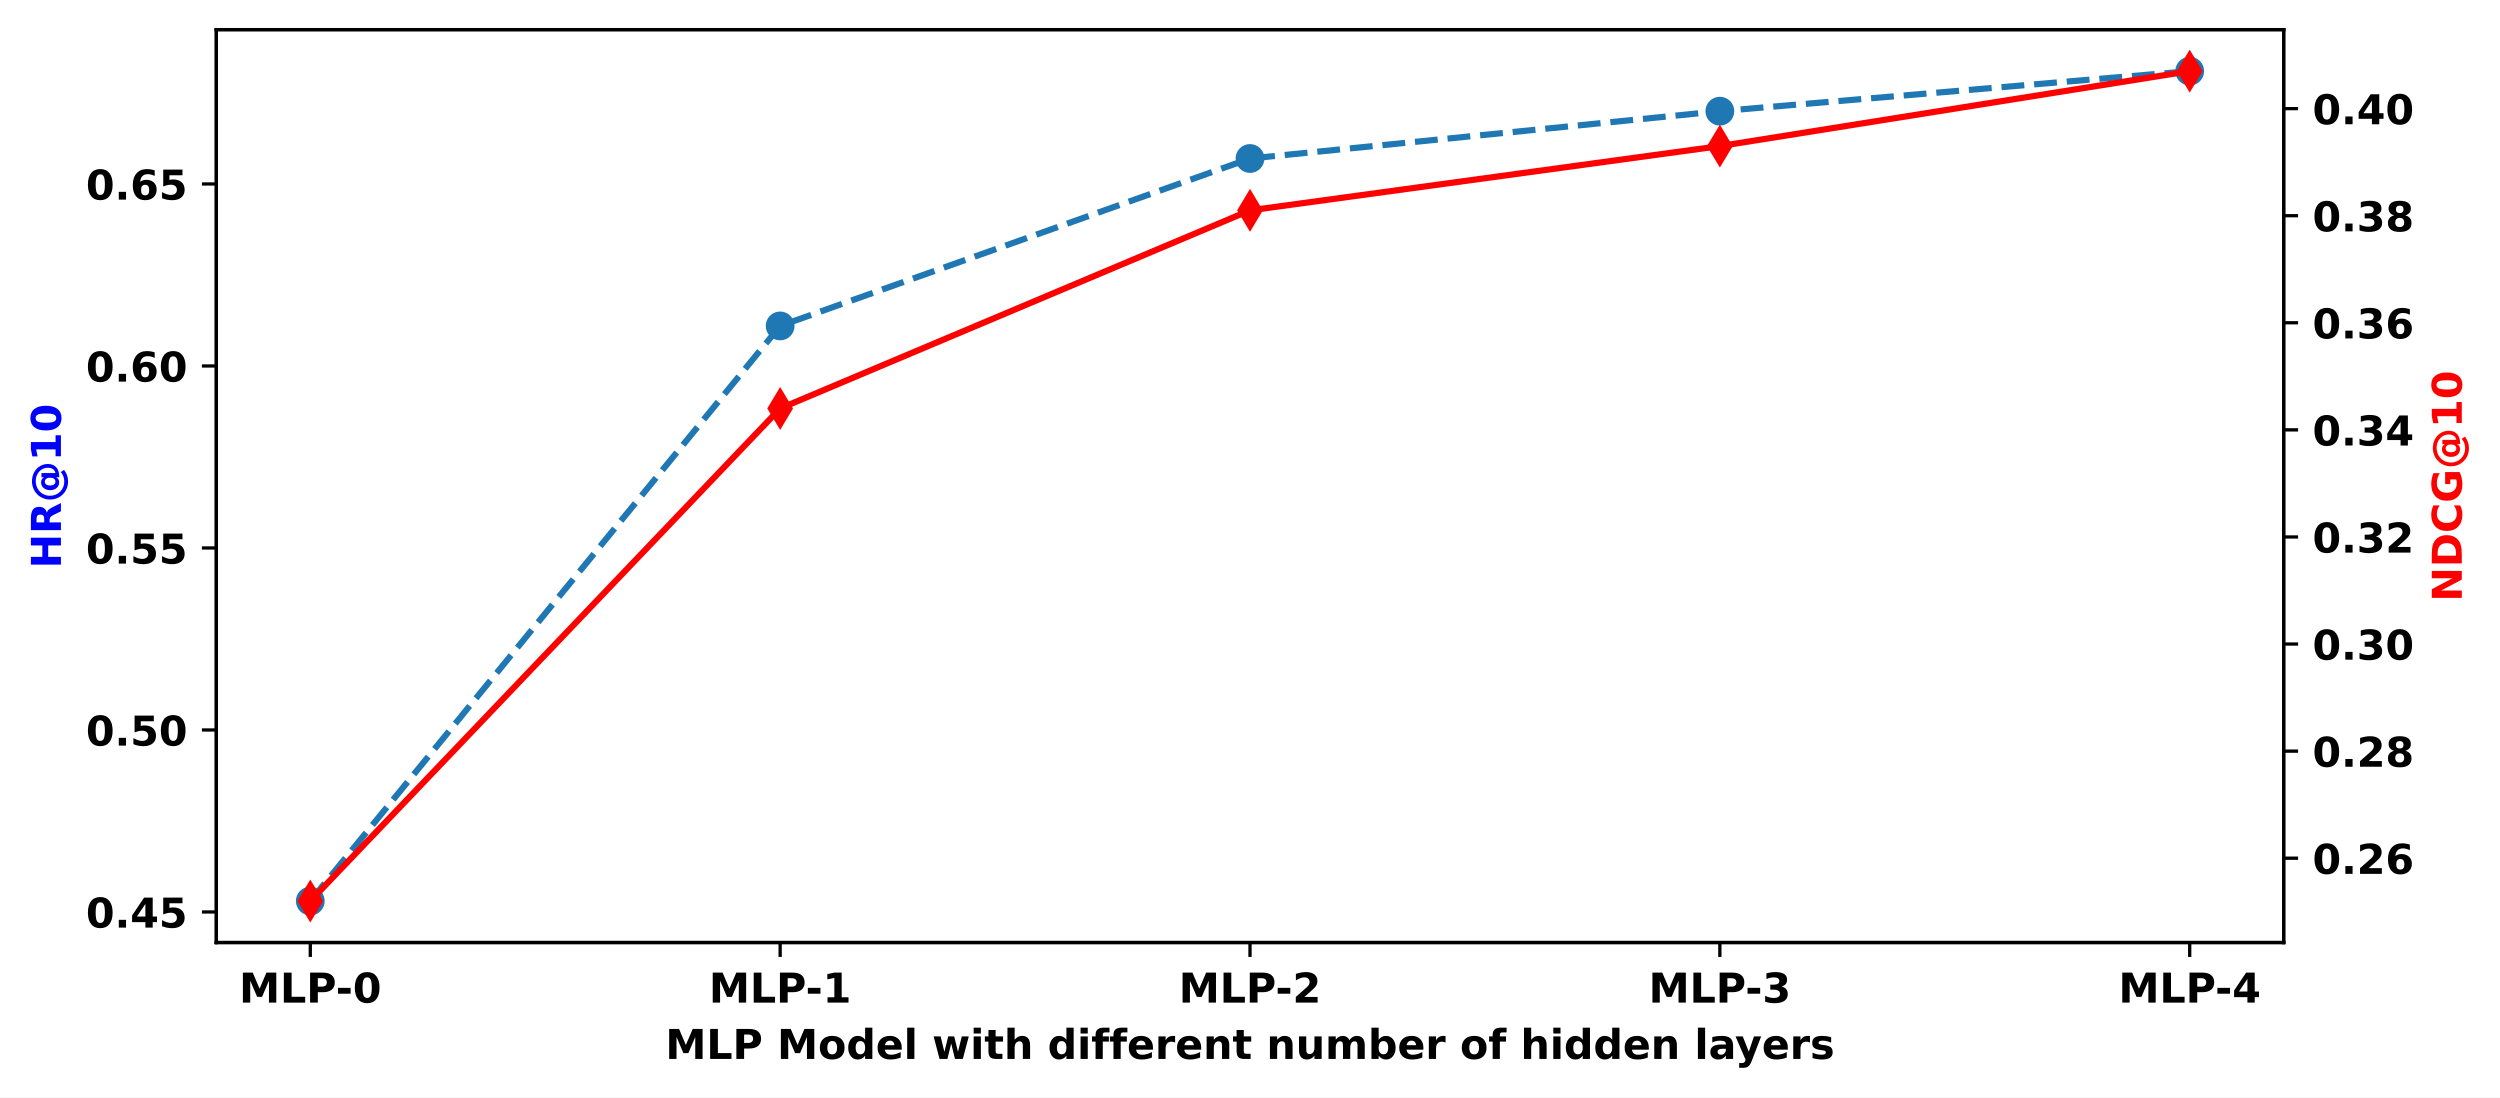
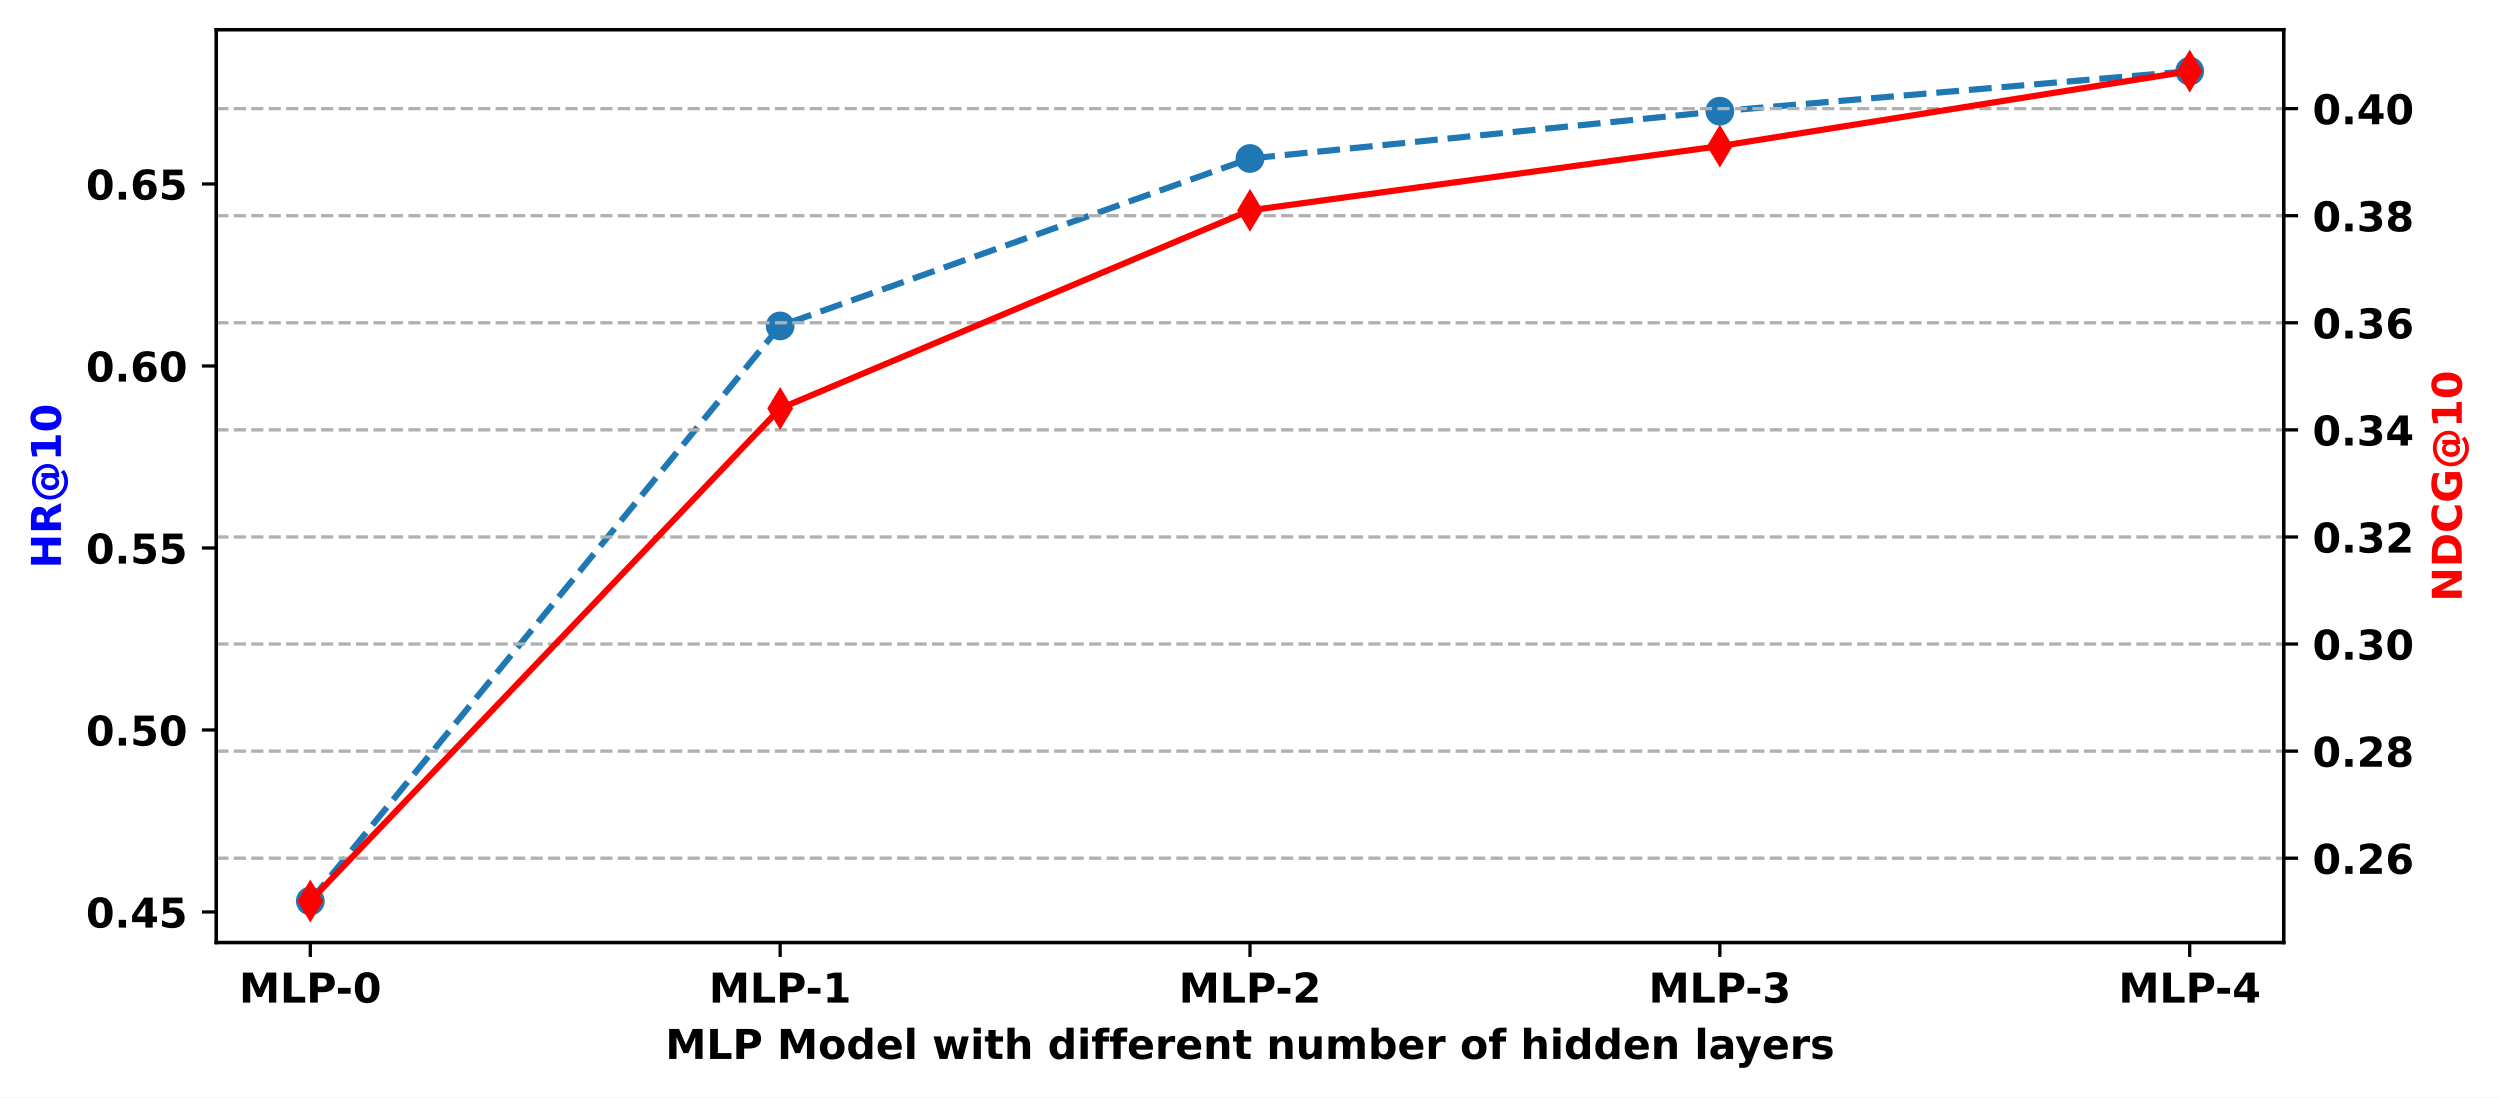
<svg xmlns="http://www.w3.org/2000/svg" xmlns:xlink="http://www.w3.org/1999/xlink" width="607.3pt" height="266.594pt" viewBox="0 0 607.3 266.594" version="1.1">
  <defs>
    <style type="text/css">*{stroke-linejoin: round; stroke-linecap: butt}</style>
  </defs>
  <g id="figure_1">
    <g id="patch_1">
      <path d="M 0 266.594  L 607.3 266.594  L 607.3 0  L 0 0  z " style="fill: #ffffff" />
    </g>
    <g id="axes_1">
      <g id="patch_2">
        <path d="M 52.55 228.96  L 554.75 228.96  L 554.75 7.2  L 52.55 7.2  z " style="fill: #ffffff" />
      </g>
      <g id="matplotlib.axis_1">
        <g id="xtick_1">
          <g id="line2d_1">
            <defs>
-               <path id="mb5f3e024a8" d="M 0 0  L 0 3.5  " style="stroke: #000000; stroke-width: 0.8" />
+               <path id="me04fbe2b12" d="M 0 0  L 0 3.5  " style="stroke: #000000; stroke-width: 0.8" />
            </defs>
            <g>
-               <use xlink:href="#mb5f3e024a8" x="75.377" y="228.96" style="stroke: #000000; stroke-width: 0.8" />
+               <use xlink:href="#me04fbe2b12" x="75.377" y="228.96" style="stroke: #000000; stroke-width: 0.8" />
            </g>
          </g>
          <g id="text_1">
            <g transform="translate(58.0843 243.5584) scale(0.1 -0.1)">
              <defs>
                <path id="DejaVuSans-Bold-4d" d="M 588 4666  L 2119 4666  L 3181 2169  L 4250 4666  L 5778 4666  L 5778 0  L 4641 0  L 4641 3413  L 3566 897  L 2803 897  L 1728 3413  L 1728 0  L 588 0  L 588 4666  z " transform="scale(0.015625)" />
                <path id="DejaVuSans-Bold-4c" d="M 588 4666  L 1791 4666  L 1791 909  L 3903 909  L 3903 0  L 588 0  L 588 4666  z " transform="scale(0.015625)" />
                <path id="DejaVuSans-Bold-50" d="M 588 4666  L 2584 4666  Q 3475 4666 3951 4270  Q 4428 3875 4428 3144  Q 4428 2409 3951 2014  Q 3475 1619 2584 1619  L 1791 1619  L 1791 0  L 588 0  L 588 4666  z M 1791 3794  L 1791 2491  L 2456 2491  Q 2806 2491 2997 2661  Q 3188 2831 3188 3144  Q 3188 3456 2997 3625  Q 2806 3794 2456 3794  L 1791 3794  z " transform="scale(0.015625)" />
                <path id="DejaVuSans-Bold-2d" d="M 347 2297  L 2309 2297  L 2309 1388  L 347 1388  L 347 2297  z " transform="scale(0.015625)" />
                <path id="DejaVuSans-Bold-30" d="M 2944 2338  Q 2944 3213 2780 3570  Q 2616 3928 2228 3928  Q 1841 3928 1675 3570  Q 1509 3213 1509 2338  Q 1509 1453 1675 1090  Q 1841 728 2228 728  Q 2613 728 2778 1090  Q 2944 1453 2944 2338  z M 4147 2328  Q 4147 1169 3647 539  Q 3147 -91 2228 -91  Q 1306 -91 806 539  Q 306 1169 306 2328  Q 306 3491 806 4120  Q 1306 4750 2228 4750  Q 3147 4750 3647 4120  Q 4147 3491 4147 2328  z " transform="scale(0.015625)" />
              </defs>
              <use xlink:href="#DejaVuSans-Bold-4d" />
              <use xlink:href="#DejaVuSans-Bold-4c" x="99.512" />
              <use xlink:href="#DejaVuSans-Bold-50" x="163.232" />
              <use xlink:href="#DejaVuSans-Bold-2d" x="234.773" />
              <use xlink:href="#DejaVuSans-Bold-30" x="276.277" />
            </g>
          </g>
        </g>
        <g id="xtick_2">
          <g id="line2d_2">
            <g>
-               <use xlink:href="#mb5f3e024a8" x="189.514" y="228.96" style="stroke: #000000; stroke-width: 0.8" />
+               <use xlink:href="#me04fbe2b12" x="189.514" y="228.96" style="stroke: #000000; stroke-width: 0.8" />
            </g>
          </g>
          <g id="text_2">
            <g transform="translate(172.2207 243.5584) scale(0.1 -0.1)">
              <defs>
                <path id="DejaVuSans-Bold-31" d="M 750 831  L 1813 831  L 1813 3847  L 722 3622  L 722 4441  L 1806 4666  L 2950 4666  L 2950 831  L 4013 831  L 4013 0  L 750 0  L 750 831  z " transform="scale(0.015625)" />
              </defs>
              <use xlink:href="#DejaVuSans-Bold-4d" />
              <use xlink:href="#DejaVuSans-Bold-4c" x="99.512" />
              <use xlink:href="#DejaVuSans-Bold-50" x="163.232" />
              <use xlink:href="#DejaVuSans-Bold-2d" x="234.773" />
              <use xlink:href="#DejaVuSans-Bold-31" x="276.277" />
            </g>
          </g>
        </g>
        <g id="xtick_3">
          <g id="line2d_3">
            <g>
-               <use xlink:href="#mb5f3e024a8" x="303.65" y="228.96" style="stroke: #000000; stroke-width: 0.8" />
+               <use xlink:href="#me04fbe2b12" x="303.65" y="228.96" style="stroke: #000000; stroke-width: 0.8" />
            </g>
          </g>
          <g id="text_3">
            <g transform="translate(286.357 243.5584) scale(0.1 -0.1)">
              <defs>
                <path id="DejaVuSans-Bold-32" d="M 1844 884  L 3897 884  L 3897 0  L 506 0  L 506 884  L 2209 2388  Q 2438 2594 2547 2791  Q 2656 2988 2656 3200  Q 2656 3528 2436 3728  Q 2216 3928 1850 3928  Q 1569 3928 1234 3808  Q 900 3688 519 3450  L 519 4475  Q 925 4609 1322 4679  Q 1719 4750 2100 4750  Q 2938 4750 3402 4381  Q 3866 4013 3866 3353  Q 3866 2972 3669 2642  Q 3472 2313 2841 1759  L 1844 884  z " transform="scale(0.015625)" />
              </defs>
              <use xlink:href="#DejaVuSans-Bold-4d" />
              <use xlink:href="#DejaVuSans-Bold-4c" x="99.512" />
              <use xlink:href="#DejaVuSans-Bold-50" x="163.232" />
              <use xlink:href="#DejaVuSans-Bold-2d" x="234.773" />
              <use xlink:href="#DejaVuSans-Bold-32" x="276.277" />
            </g>
          </g>
        </g>
        <g id="xtick_4">
          <g id="line2d_4">
            <g>
-               <use xlink:href="#mb5f3e024a8" x="417.786" y="228.96" style="stroke: #000000; stroke-width: 0.8" />
+               <use xlink:href="#me04fbe2b12" x="417.786" y="228.96" style="stroke: #000000; stroke-width: 0.8" />
            </g>
          </g>
          <g id="text_4">
            <g transform="translate(400.4934 243.5584) scale(0.1 -0.1)">
              <defs>
                <path id="DejaVuSans-Bold-33" d="M 2981 2516  Q 3453 2394 3698 2092  Q 3944 1791 3944 1325  Q 3944 631 3412 270  Q 2881 -91 1863 -91  Q 1503 -91 1142 -33  Q 781 25 428 141  L 428 1069  Q 766 900 1098 814  Q 1431 728 1753 728  Q 2231 728 2486 893  Q 2741 1059 2741 1369  Q 2741 1688 2480 1852  Q 2219 2016 1709 2016  L 1228 2016  L 1228 2791  L 1734 2791  Q 2188 2791 2409 2933  Q 2631 3075 2631 3366  Q 2631 3634 2415 3781  Q 2200 3928 1806 3928  Q 1516 3928 1219 3862  Q 922 3797 628 3669  L 628 4550  Q 984 4650 1334 4700  Q 1684 4750 2022 4750  Q 2931 4750 3382 4451  Q 3834 4153 3834 3553  Q 3834 3144 3618 2883  Q 3403 2622 2981 2516  z " transform="scale(0.015625)" />
              </defs>
              <use xlink:href="#DejaVuSans-Bold-4d" />
              <use xlink:href="#DejaVuSans-Bold-4c" x="99.512" />
              <use xlink:href="#DejaVuSans-Bold-50" x="163.232" />
              <use xlink:href="#DejaVuSans-Bold-2d" x="234.773" />
              <use xlink:href="#DejaVuSans-Bold-33" x="276.277" />
            </g>
          </g>
        </g>
        <g id="xtick_5">
          <g id="line2d_5">
            <g>
-               <use xlink:href="#mb5f3e024a8" x="531.923" y="228.96" style="stroke: #000000; stroke-width: 0.8" />
+               <use xlink:href="#me04fbe2b12" x="531.923" y="228.96" style="stroke: #000000; stroke-width: 0.8" />
            </g>
          </g>
          <g id="text_5">
            <g transform="translate(514.6298 243.5584) scale(0.1 -0.1)">
              <defs>
                <path id="DejaVuSans-Bold-34" d="M 2356 3675  L 1038 1722  L 2356 1722  L 2356 3675  z M 2156 4666  L 3494 4666  L 3494 1722  L 4159 1722  L 4159 850  L 3494 850  L 3494 0  L 2356 0  L 2356 850  L 288 850  L 288 1881  L 2156 4666  z " transform="scale(0.015625)" />
              </defs>
              <use xlink:href="#DejaVuSans-Bold-4d" />
              <use xlink:href="#DejaVuSans-Bold-4c" x="99.512" />
              <use xlink:href="#DejaVuSans-Bold-50" x="163.232" />
              <use xlink:href="#DejaVuSans-Bold-2d" x="234.773" />
              <use xlink:href="#DejaVuSans-Bold-34" x="276.277" />
            </g>
          </g>
        </g>
        <g id="text_6">
          <g transform="translate(161.6391 257.2366) scale(0.1 -0.1)">
            <defs>
              <path id="DejaVuSans-Bold-20" transform="scale(0.015625)" />
              <path id="DejaVuSans-Bold-6f" d="M 2203 2784  Q 1831 2784 1636 2517  Q 1441 2250 1441 1747  Q 1441 1244 1636 976  Q 1831 709 2203 709  Q 2569 709 2762 976  Q 2956 1244 2956 1747  Q 2956 2250 2762 2517  Q 2569 2784 2203 2784  z M 2203 3584  Q 3106 3584 3614 3096  Q 4122 2609 4122 1747  Q 4122 884 3614 396  Q 3106 -91 2203 -91  Q 1297 -91 786 396  Q 275 884 275 1747  Q 275 2609 786 3096  Q 1297 3584 2203 3584  z " transform="scale(0.015625)" />
              <path id="DejaVuSans-Bold-64" d="M 2919 2988  L 2919 4863  L 4044 4863  L 4044 0  L 2919 0  L 2919 506  Q 2688 197 2409 53  Q 2131 -91 1766 -91  Q 1119 -91 703 423  Q 288 938 288 1747  Q 288 2556 703 3070  Q 1119 3584 1766 3584  Q 2128 3584 2408 3439  Q 2688 3294 2919 2988  z M 2181 722  Q 2541 722 2730 984  Q 2919 1247 2919 1747  Q 2919 2247 2730 2509  Q 2541 2772 2181 2772  Q 1825 2772 1636 2509  Q 1447 2247 1447 1747  Q 1447 1247 1636 984  Q 1825 722 2181 722  z " transform="scale(0.015625)" />
              <path id="DejaVuSans-Bold-65" d="M 4031 1759  L 4031 1441  L 1416 1441  Q 1456 1047 1700 850  Q 1944 653 2381 653  Q 2734 653 3104 758  Q 3475 863 3866 1075  L 3866 213  Q 3469 63 3072 -14  Q 2675 -91 2278 -91  Q 1328 -91 801 392  Q 275 875 275 1747  Q 275 2603 792 3093  Q 1309 3584 2216 3584  Q 3041 3584 3536 3087  Q 4031 2591 4031 1759  z M 2881 2131  Q 2881 2450 2695 2645  Q 2509 2841 2209 2841  Q 1884 2841 1681 2658  Q 1478 2475 1428 2131  L 2881 2131  z " transform="scale(0.015625)" />
              <path id="DejaVuSans-Bold-6c" d="M 538 4863  L 1656 4863  L 1656 0  L 538 0  L 538 4863  z " transform="scale(0.015625)" />
              <path id="DejaVuSans-Bold-77" d="M 225 3500  L 1313 3500  L 1900 1088  L 2491 3500  L 3425 3500  L 4013 1113  L 4603 3500  L 5691 3500  L 4769 0  L 3547 0  L 2956 2406  L 2369 0  L 1147 0  L 225 3500  z " transform="scale(0.015625)" />
              <path id="DejaVuSans-Bold-69" d="M 538 3500  L 1656 3500  L 1656 0  L 538 0  L 538 3500  z M 538 4863  L 1656 4863  L 1656 3950  L 538 3950  L 538 4863  z " transform="scale(0.015625)" />
              <path id="DejaVuSans-Bold-74" d="M 1759 4494  L 1759 3500  L 2913 3500  L 2913 2700  L 1759 2700  L 1759 1216  Q 1759 972 1856 886  Q 1953 800 2241 800  L 2816 800  L 2816 0  L 1856 0  Q 1194 0 917 276  Q 641 553 641 1216  L 641 2700  L 84 2700  L 84 3500  L 641 3500  L 641 4494  L 1759 4494  z " transform="scale(0.015625)" />
              <path id="DejaVuSans-Bold-68" d="M 4056 2131  L 4056 0  L 2931 0  L 2931 347  L 2931 1625  Q 2931 2084 2911 2256  Q 2891 2428 2841 2509  Q 2775 2619 2662 2680  Q 2550 2741 2406 2741  Q 2056 2741 1856 2470  Q 1656 2200 1656 1722  L 1656 0  L 538 0  L 538 4863  L 1656 4863  L 1656 2988  Q 1909 3294 2193 3439  Q 2478 3584 2822 3584  Q 3428 3584 3742 3212  Q 4056 2841 4056 2131  z " transform="scale(0.015625)" />
              <path id="DejaVuSans-Bold-66" d="M 2841 4863  L 2841 4128  L 2222 4128  Q 1984 4128 1890 4042  Q 1797 3956 1797 3744  L 1797 3500  L 2753 3500  L 2753 2700  L 1797 2700  L 1797 0  L 678 0  L 678 2700  L 122 2700  L 122 3500  L 678 3500  L 678 3744  Q 678 4316 997 4589  Q 1316 4863 1984 4863  L 2841 4863  z " transform="scale(0.015625)" />
              <path id="DejaVuSans-Bold-72" d="M 3138 2547  Q 2991 2616 2845 2648  Q 2700 2681 2553 2681  Q 2122 2681 1889 2404  Q 1656 2128 1656 1613  L 1656 0  L 538 0  L 538 3500  L 1656 3500  L 1656 2925  Q 1872 3269 2151 3426  Q 2431 3584 2822 3584  Q 2878 3584 2943 3579  Q 3009 3575 3134 3559  L 3138 2547  z " transform="scale(0.015625)" />
              <path id="DejaVuSans-Bold-6e" d="M 4056 2131  L 4056 0  L 2931 0  L 2931 347  L 2931 1631  Q 2931 2084 2911 2256  Q 2891 2428 2841 2509  Q 2775 2619 2662 2680  Q 2550 2741 2406 2741  Q 2056 2741 1856 2470  Q 1656 2200 1656 1722  L 1656 0  L 538 0  L 538 3500  L 1656 3500  L 1656 2988  Q 1909 3294 2193 3439  Q 2478 3584 2822 3584  Q 3428 3584 3742 3212  Q 4056 2841 4056 2131  z " transform="scale(0.015625)" />
              <path id="DejaVuSans-Bold-75" d="M 500 1363  L 500 3500  L 1625 3500  L 1625 3150  Q 1625 2866 1622 2436  Q 1619 2006 1619 1863  Q 1619 1441 1641 1255  Q 1663 1069 1716 984  Q 1784 875 1895 815  Q 2006 756 2150 756  Q 2500 756 2700 1025  Q 2900 1294 2900 1772  L 2900 3500  L 4019 3500  L 4019 0  L 2900 0  L 2900 506  Q 2647 200 2364 54  Q 2081 -91 1741 -91  Q 1134 -91 817 281  Q 500 653 500 1363  z " transform="scale(0.015625)" />
              <path id="DejaVuSans-Bold-6d" d="M 3781 2919  Q 3994 3244 4286 3414  Q 4578 3584 4928 3584  Q 5531 3584 5847 3212  Q 6163 2841 6163 2131  L 6163 0  L 5038 0  L 5038 1825  Q 5041 1866 5042 1909  Q 5044 1953 5044 2034  Q 5044 2406 4934 2573  Q 4825 2741 4581 2741  Q 4263 2741 4089 2478  Q 3916 2216 3909 1719  L 3909 0  L 2784 0  L 2784 1825  Q 2784 2406 2684 2573  Q 2584 2741 2328 2741  Q 2006 2741 1831 2477  Q 1656 2213 1656 1722  L 1656 0  L 531 0  L 531 3500  L 1656 3500  L 1656 2988  Q 1863 3284 2130 3434  Q 2397 3584 2719 3584  Q 3081 3584 3359 3409  Q 3638 3234 3781 2919  z " transform="scale(0.015625)" />
              <path id="DejaVuSans-Bold-62" d="M 2400 722  Q 2759 722 2948 984  Q 3138 1247 3138 1747  Q 3138 2247 2948 2509  Q 2759 2772 2400 2772  Q 2041 2772 1848 2508  Q 1656 2244 1656 1747  Q 1656 1250 1848 986  Q 2041 722 2400 722  z M 1656 2988  Q 1888 3294 2169 3439  Q 2450 3584 2816 3584  Q 3463 3584 3878 3070  Q 4294 2556 4294 1747  Q 4294 938 3878 423  Q 3463 -91 2816 -91  Q 2450 -91 2169 54  Q 1888 200 1656 506  L 1656 0  L 538 0  L 538 4863  L 1656 4863  L 1656 2988  z " transform="scale(0.015625)" />
              <path id="DejaVuSans-Bold-61" d="M 2106 1575  Q 1756 1575 1579 1456  Q 1403 1338 1403 1106  Q 1403 894 1545 773  Q 1688 653 1941 653  Q 2256 653 2472 879  Q 2688 1106 2688 1447  L 2688 1575  L 2106 1575  z M 3816 1997  L 3816 0  L 2688 0  L 2688 519  Q 2463 200 2181 54  Q 1900 -91 1497 -91  Q 953 -91 614 226  Q 275 544 275 1050  Q 275 1666 698 1953  Q 1122 2241 2028 2241  L 2688 2241  L 2688 2328  Q 2688 2594 2478 2717  Q 2269 2841 1825 2841  Q 1466 2841 1156 2769  Q 847 2697 581 2553  L 581 3406  Q 941 3494 1303 3539  Q 1666 3584 2028 3584  Q 2975 3584 3395 3211  Q 3816 2838 3816 1997  z " transform="scale(0.015625)" />
              <path id="DejaVuSans-Bold-79" d="M 78 3500  L 1197 3500  L 2138 1125  L 2938 3500  L 4056 3500  L 2584 -331  Q 2363 -916 2067 -1148  Q 1772 -1381 1288 -1381  L 641 -1381  L 641 -647  L 991 -647  Q 1275 -647 1404 -556  Q 1534 -466 1606 -231  L 1638 -134  L 78 3500  z " transform="scale(0.015625)" />
              <path id="DejaVuSans-Bold-73" d="M 3272 3391  L 3272 2541  Q 2913 2691 2578 2766  Q 2244 2841 1947 2841  Q 1628 2841 1473 2761  Q 1319 2681 1319 2516  Q 1319 2381 1436 2309  Q 1553 2238 1856 2203  L 2053 2175  Q 2913 2066 3209 1816  Q 3506 1566 3506 1031  Q 3506 472 3093 190  Q 2681 -91 1863 -91  Q 1516 -91 1145 -36  Q 775 19 384 128  L 384 978  Q 719 816 1070 734  Q 1422 653 1784 653  Q 2113 653 2278 743  Q 2444 834 2444 1013  Q 2444 1163 2330 1236  Q 2216 1309 1875 1350  L 1678 1375  Q 931 1469 631 1722  Q 331 1975 331 2491  Q 331 3047 712 3315  Q 1094 3584 1881 3584  Q 2191 3584 2531 3537  Q 2872 3491 3272 3391  z " transform="scale(0.015625)" />
            </defs>
            <use xlink:href="#DejaVuSans-Bold-4d" />
            <use xlink:href="#DejaVuSans-Bold-4c" x="99.512" />
            <use xlink:href="#DejaVuSans-Bold-50" x="163.232" />
            <use xlink:href="#DejaVuSans-Bold-20" x="236.523" />
            <use xlink:href="#DejaVuSans-Bold-4d" x="271.338" />
            <use xlink:href="#DejaVuSans-Bold-6f" x="370.85" />
            <use xlink:href="#DejaVuSans-Bold-64" x="439.551" />
            <use xlink:href="#DejaVuSans-Bold-65" x="511.133" />
            <use xlink:href="#DejaVuSans-Bold-6c" x="578.955" />
            <use xlink:href="#DejaVuSans-Bold-20" x="613.232" />
            <use xlink:href="#DejaVuSans-Bold-77" x="648.047" />
            <use xlink:href="#DejaVuSans-Bold-69" x="740.43" />
            <use xlink:href="#DejaVuSans-Bold-74" x="774.707" />
            <use xlink:href="#DejaVuSans-Bold-68" x="822.51" />
            <use xlink:href="#DejaVuSans-Bold-20" x="893.701" />
            <use xlink:href="#DejaVuSans-Bold-64" x="928.516" />
            <use xlink:href="#DejaVuSans-Bold-69" x="1000.098" />
            <use xlink:href="#DejaVuSans-Bold-66" x="1034.375" />
            <use xlink:href="#DejaVuSans-Bold-66" x="1077.881" />
            <use xlink:href="#DejaVuSans-Bold-65" x="1121.387" />
            <use xlink:href="#DejaVuSans-Bold-72" x="1189.209" />
            <use xlink:href="#DejaVuSans-Bold-65" x="1238.525" />
            <use xlink:href="#DejaVuSans-Bold-6e" x="1306.348" />
            <use xlink:href="#DejaVuSans-Bold-74" x="1377.539" />
            <use xlink:href="#DejaVuSans-Bold-20" x="1425.342" />
            <use xlink:href="#DejaVuSans-Bold-6e" x="1460.156" />
            <use xlink:href="#DejaVuSans-Bold-75" x="1531.348" />
            <use xlink:href="#DejaVuSans-Bold-6d" x="1602.539" />
            <use xlink:href="#DejaVuSans-Bold-62" x="1706.738" />
            <use xlink:href="#DejaVuSans-Bold-65" x="1778.32" />
            <use xlink:href="#DejaVuSans-Bold-72" x="1846.143" />
            <use xlink:href="#DejaVuSans-Bold-20" x="1895.459" />
            <use xlink:href="#DejaVuSans-Bold-6f" x="1930.273" />
            <use xlink:href="#DejaVuSans-Bold-66" x="1998.975" />
            <use xlink:href="#DejaVuSans-Bold-20" x="2042.48" />
            <use xlink:href="#DejaVuSans-Bold-68" x="2077.295" />
            <use xlink:href="#DejaVuSans-Bold-69" x="2148.486" />
            <use xlink:href="#DejaVuSans-Bold-64" x="2182.764" />
            <use xlink:href="#DejaVuSans-Bold-64" x="2254.346" />
            <use xlink:href="#DejaVuSans-Bold-65" x="2325.928" />
            <use xlink:href="#DejaVuSans-Bold-6e" x="2393.75" />
            <use xlink:href="#DejaVuSans-Bold-20" x="2464.941" />
            <use xlink:href="#DejaVuSans-Bold-6c" x="2499.756" />
            <use xlink:href="#DejaVuSans-Bold-61" x="2534.033" />
            <use xlink:href="#DejaVuSans-Bold-79" x="2598.389" />
            <use xlink:href="#DejaVuSans-Bold-65" x="2663.574" />
            <use xlink:href="#DejaVuSans-Bold-72" x="2731.396" />
            <use xlink:href="#DejaVuSans-Bold-73" x="2780.713" />
          </g>
        </g>
      </g>
      <g id="matplotlib.axis_2">
        <g id="ytick_1">
          <g id="line2d_6">
            <defs>
-               <path id="md8ed18046f" d="M 0 0  L -3.5 0  " style="stroke: #000000; stroke-width: 0.8" />
+               <path id="m0ae15ec3e7" d="M 0 0  L -3.5 0  " style="stroke: #000000; stroke-width: 0.8" />
            </defs>
            <g>
-               <use xlink:href="#md8ed18046f" x="52.55" y="221.533" style="stroke: #000000; stroke-width: 0.8" />
+               <use xlink:href="#m0ae15ec3e7" x="52.55" y="221.533" style="stroke: #000000; stroke-width: 0.8" />
            </g>
          </g>
          <g id="text_7">
            <g transform="translate(20.87813 225.3319) scale(0.1 -0.1)">
              <defs>
                <path id="DejaVuSans-Bold-2e" d="M 653 1209  L 1778 1209  L 1778 0  L 653 0  L 653 1209  z " transform="scale(0.015625)" />
                <path id="DejaVuSans-Bold-35" d="M 678 4666  L 3669 4666  L 3669 3781  L 1638 3781  L 1638 3059  Q 1775 3097 1914 3117  Q 2053 3138 2203 3138  Q 3056 3138 3531 2711  Q 4006 2284 4006 1522  Q 4006 766 3489 337  Q 2972 -91 2053 -91  Q 1656 -91 1267 -14  Q 878 63 494 219  L 494 1166  Q 875 947 1217 837  Q 1559 728 1863 728  Q 2300 728 2551 942  Q 2803 1156 2803 1522  Q 2803 1891 2551 2103  Q 2300 2316 1863 2316  Q 1603 2316 1309 2248  Q 1016 2181 678 2041  L 678 4666  z " transform="scale(0.015625)" />
              </defs>
              <use xlink:href="#DejaVuSans-Bold-30" />
              <use xlink:href="#DejaVuSans-Bold-2e" x="69.58" />
              <use xlink:href="#DejaVuSans-Bold-34" x="107.568" />
              <use xlink:href="#DejaVuSans-Bold-35" x="177.148" />
            </g>
          </g>
        </g>
        <g id="ytick_2">
          <g id="line2d_7">
            <g>
-               <use xlink:href="#md8ed18046f" x="52.55" y="177.322" style="stroke: #000000; stroke-width: 0.8" />
+               <use xlink:href="#m0ae15ec3e7" x="52.55" y="177.322" style="stroke: #000000; stroke-width: 0.8" />
            </g>
          </g>
          <g id="text_8">
            <g transform="translate(20.87813 181.1213) scale(0.1 -0.1)">
              <use xlink:href="#DejaVuSans-Bold-30" />
              <use xlink:href="#DejaVuSans-Bold-2e" x="69.58" />
              <use xlink:href="#DejaVuSans-Bold-35" x="107.568" />
              <use xlink:href="#DejaVuSans-Bold-30" x="177.148" />
            </g>
          </g>
        </g>
        <g id="ytick_3">
          <g id="line2d_8">
            <g>
-               <use xlink:href="#md8ed18046f" x="52.55" y="133.112" style="stroke: #000000; stroke-width: 0.8" />
+               <use xlink:href="#m0ae15ec3e7" x="52.55" y="133.112" style="stroke: #000000; stroke-width: 0.8" />
            </g>
          </g>
          <g id="text_9">
            <g transform="translate(20.87813 136.9108) scale(0.1 -0.1)">
              <use xlink:href="#DejaVuSans-Bold-30" />
              <use xlink:href="#DejaVuSans-Bold-2e" x="69.58" />
              <use xlink:href="#DejaVuSans-Bold-35" x="107.568" />
              <use xlink:href="#DejaVuSans-Bold-35" x="177.148" />
            </g>
          </g>
        </g>
        <g id="ytick_4">
          <g id="line2d_9">
            <g>
-               <use xlink:href="#md8ed18046f" x="52.55" y="88.901" style="stroke: #000000; stroke-width: 0.8" />
+               <use xlink:href="#m0ae15ec3e7" x="52.55" y="88.901" style="stroke: #000000; stroke-width: 0.8" />
            </g>
          </g>
          <g id="text_10">
            <g transform="translate(20.87813 92.70027) scale(0.1 -0.1)">
              <defs>
                <path id="DejaVuSans-Bold-36" d="M 2316 2303  Q 2000 2303 1842 2098  Q 1684 1894 1684 1484  Q 1684 1075 1842 870  Q 2000 666 2316 666  Q 2634 666 2792 870  Q 2950 1075 2950 1484  Q 2950 1894 2792 2098  Q 2634 2303 2316 2303  z M 3803 4544  L 3803 3681  Q 3506 3822 3243 3889  Q 2981 3956 2731 3956  Q 2194 3956 1894 3657  Q 1594 3359 1544 2772  Q 1750 2925 1990 3001  Q 2231 3078 2516 3078  Q 3231 3078 3670 2659  Q 4109 2241 4109 1563  Q 4109 813 3618 361  Q 3128 -91 2303 -91  Q 1394 -91 895 523  Q 397 1138 397 2266  Q 397 3422 980 4083  Q 1563 4744 2578 4744  Q 2900 4744 3203 4694  Q 3506 4644 3803 4544  z " transform="scale(0.015625)" />
              </defs>
              <use xlink:href="#DejaVuSans-Bold-30" />
              <use xlink:href="#DejaVuSans-Bold-2e" x="69.58" />
              <use xlink:href="#DejaVuSans-Bold-36" x="107.568" />
              <use xlink:href="#DejaVuSans-Bold-30" x="177.148" />
            </g>
          </g>
        </g>
        <g id="ytick_5">
          <g id="line2d_10">
            <g>
-               <use xlink:href="#md8ed18046f" x="52.55" y="44.691" style="stroke: #000000; stroke-width: 0.8" />
+               <use xlink:href="#m0ae15ec3e7" x="52.55" y="44.691" style="stroke: #000000; stroke-width: 0.8" />
            </g>
          </g>
          <g id="text_11">
            <g transform="translate(20.87813 48.48974) scale(0.1 -0.1)">
              <use xlink:href="#DejaVuSans-Bold-30" />
              <use xlink:href="#DejaVuSans-Bold-2e" x="69.58" />
              <use xlink:href="#DejaVuSans-Bold-36" x="107.568" />
              <use xlink:href="#DejaVuSans-Bold-35" x="177.148" />
            </g>
          </g>
        </g>
        <g id="text_12">
          <g style="fill: #0000ff" transform="translate(14.79844 138.0722) rotate(-90) scale(0.1 -0.1)">
            <defs>
              <path id="DejaVuSans-Bold-48" d="M 588 4666  L 1791 4666  L 1791 2888  L 3566 2888  L 3566 4666  L 4769 4666  L 4769 0  L 3566 0  L 3566 1978  L 1791 1978  L 1791 0  L 588 0  L 588 4666  z " transform="scale(0.015625)" />
              <path id="DejaVuSans-Bold-52" d="M 2297 2597  Q 2675 2597 2839 2737  Q 3003 2878 3003 3200  Q 3003 3519 2839 3656  Q 2675 3794 2297 3794  L 1791 3794  L 1791 2597  L 2297 2597  z M 1791 1766  L 1791 0  L 588 0  L 588 4666  L 2425 4666  Q 3347 4666 3776 4356  Q 4206 4047 4206 3378  Q 4206 2916 3982 2619  Q 3759 2322 3309 2181  Q 3556 2125 3751 1926  Q 3947 1728 4147 1325  L 4800 0  L 3519 0  L 2950 1159  Q 2778 1509 2601 1637  Q 2425 1766 2131 1766  L 1791 1766  z " transform="scale(0.015625)" />
              <path id="DejaVuSans-Bold-40" d="M 2597 1684  Q 2597 1300 2761 1078  Q 2925 856 3206 856  Q 3484 856 3650 1079  Q 3816 1303 3816 1684  Q 3816 2063 3648 2283  Q 3481 2503 3200 2503  Q 2925 2503 2761 2283  Q 2597 2063 2597 1684  z M 3878 744  Q 3784 522 3576 398  Q 3369 275 3091 275  Q 2553 275 2217 664  Q 1881 1053 1881 1678  Q 1881 2303 2218 2693  Q 2556 3084 3091 3084  Q 3369 3084 3576 2959  Q 3784 2834 3878 2613  L 3878 3022  L 4531 3022  L 4531 856  Q 4919 916 5141 1230  Q 5363 1544 5363 2034  Q 5363 2347 5272 2620  Q 5181 2894 4997 3122  Q 4700 3503 4254 3709  Q 3809 3916 3291 3916  Q 2928 3916 2597 3820  Q 2266 3725 1984 3541  Q 1522 3234 1264 2748  Q 1006 2263 1006 1697  Q 1006 1231 1173 823  Q 1341 416 1656 103  Q 1969 -203 2373 -364  Q 2778 -525 3238 -525  Q 3631 -525 4025 -378  Q 4419 -231 4697 19  L 5031 -488  Q 4641 -791 4180 -952  Q 3719 -1113 3244 -1113  Q 2666 -1113 2153 -908  Q 1641 -703 1241 -313  Q 841 78 631 592  Q 422 1106 422 1697  Q 422 2266 634 2781  Q 847 3297 1241 3688  Q 1634 4075 2157 4287  Q 2681 4500 3244 4500  Q 3944 4500 4516 4233  Q 5088 3966 5472 3463  Q 5706 3156 5826 2798  Q 5947 2441 5947 2047  Q 5947 1200 5437 731  Q 4928 263 4000 263  L 3878 263  L 3878 744  z " transform="scale(0.015625)" />
            </defs>
            <use xlink:href="#DejaVuSans-Bold-48" />
            <use xlink:href="#DejaVuSans-Bold-52" x="83.691" />
            <use xlink:href="#DejaVuSans-Bold-40" x="160.693" />
            <use xlink:href="#DejaVuSans-Bold-31" x="260.693" />
            <use xlink:href="#DejaVuSans-Bold-30" x="330.273" />
          </g>
        </g>
      </g>
      <g id="line2d_11">
-         <path d="M 75.377 218.88  L 189.514 79.175  L 303.65 38.501  L 417.786 27.006  L 531.923 17.28  " clip-path="url(#p6b50c9466c)" style="fill: none; stroke-dasharray: 5.55,2.4; stroke-dashoffset: 0; stroke: #1f77b4; stroke-width: 1.5" />
+         <path d="M 75.377 218.88  L 189.514 79.175  L 303.65 38.501  L 417.786 27.006  L 531.923 17.28  " clip-path="url(#pcc9f94da4f)" style="fill: none; stroke-dasharray: 5.55,2.4; stroke-dashoffset: 0; stroke: #1f77b4; stroke-width: 1.5" />
        <defs>
-           <path id="m4cf3cc2928" d="M 0 3  C 0.796 3 1.559 2.684 2.121 2.121  C 2.684 1.559 3 0.796 3 0  C 3 -0.796 2.684 -1.559 2.121 -2.121  C 1.559 -2.684 0.796 -3 0 -3  C -0.796 -3 -1.559 -2.684 -2.121 -2.121  C -2.684 -1.559 -3 -0.796 -3 0  C -3 0.796 -2.684 1.559 -2.121 2.121  C -1.559 2.684 -0.796 3 0 3  z " style="stroke: #1f77b4" />
+           <path id="m7f4692aa12" d="M 0 3  C 0.796 3 1.559 2.684 2.121 2.121  C 2.684 1.559 3 0.796 3 0  C 3 -0.796 2.684 -1.559 2.121 -2.121  C 1.559 -2.684 0.796 -3 0 -3  C -0.796 -3 -1.559 -2.684 -2.121 -2.121  C -2.684 -1.559 -3 -0.796 -3 0  C -3 0.796 -2.684 1.559 -2.121 2.121  C -1.559 2.684 -0.796 3 0 3  z " style="stroke: #1f77b4" />
        </defs>
-         <g clip-path="url(#p6b50c9466c)">
-           <use xlink:href="#m4cf3cc2928" x="75.377" y="218.88" style="fill: #1f77b4; stroke: #1f77b4" />
-           <use xlink:href="#m4cf3cc2928" x="189.514" y="79.175" style="fill: #1f77b4; stroke: #1f77b4" />
-           <use xlink:href="#m4cf3cc2928" x="303.65" y="38.501" style="fill: #1f77b4; stroke: #1f77b4" />
-           <use xlink:href="#m4cf3cc2928" x="417.786" y="27.006" style="fill: #1f77b4; stroke: #1f77b4" />
-           <use xlink:href="#m4cf3cc2928" x="531.923" y="17.28" style="fill: #1f77b4; stroke: #1f77b4" />
+         <g clip-path="url(#pcc9f94da4f)">
+           <use xlink:href="#m7f4692aa12" x="75.377" y="218.88" style="fill: #1f77b4; stroke: #1f77b4" />
+           <use xlink:href="#m7f4692aa12" x="189.514" y="79.175" style="fill: #1f77b4; stroke: #1f77b4" />
+           <use xlink:href="#m7f4692aa12" x="303.65" y="38.501" style="fill: #1f77b4; stroke: #1f77b4" />
+           <use xlink:href="#m7f4692aa12" x="417.786" y="27.006" style="fill: #1f77b4; stroke: #1f77b4" />
+           <use xlink:href="#m7f4692aa12" x="531.923" y="17.28" style="fill: #1f77b4; stroke: #1f77b4" />
        </g>
      </g>
      <g id="patch_3">
        <path d="M 52.55 228.96  L 52.55 7.2  " style="fill: none; stroke: #000000; stroke-width: 0.8; stroke-linejoin: miter; stroke-linecap: square" />
      </g>
      <g id="patch_4">
        <path d="M 554.75 228.96  L 554.75 7.2  " style="fill: none; stroke: #000000; stroke-width: 0.8; stroke-linejoin: miter; stroke-linecap: square" />
      </g>
      <g id="patch_5">
        <path d="M 52.55 228.96  L 554.75 228.96  " style="fill: none; stroke: #000000; stroke-width: 0.8; stroke-linejoin: miter; stroke-linecap: square" />
      </g>
      <g id="patch_6">
        <path d="M 52.55 7.2  L 554.75 7.2  " style="fill: none; stroke: #000000; stroke-width: 0.8; stroke-linejoin: miter; stroke-linecap: square" />
      </g>
    </g>
    <g id="axes_2">
      <g id="matplotlib.axis_3">
        <g id="ytick_6">
          <g id="line2d_12">
+             <path d="M 52.55 208.475  L 554.75 208.475  " clip-path="url(#pcc9f94da4f)" style="fill: none; stroke-dasharray: 2.96,1.28; stroke-dashoffset: 0; stroke: #b0b0b0; stroke-width: 0.8" />
+           </g>
+           <g id="line2d_13">
            <defs>
-               <path id="m4986f2a3d0" d="M 0 0  L 3.5 0  " style="stroke: #000000; stroke-width: 0.8" />
+               <path id="mb2cdc7ff1d" d="M 0 0  L 3.5 0  " style="stroke: #000000; stroke-width: 0.8" />
            </defs>
            <g>
-               <use xlink:href="#m4986f2a3d0" x="554.75" y="208.475" style="stroke: #000000; stroke-width: 0.8" />
+               <use xlink:href="#mb2cdc7ff1d" x="554.75" y="208.475" style="stroke: #000000; stroke-width: 0.8" />
            </g>
          </g>
          <g id="text_13">
            <g transform="translate(561.75 212.2741) scale(0.1 -0.1)">
              <use xlink:href="#DejaVuSans-Bold-30" />
              <use xlink:href="#DejaVuSans-Bold-2e" x="69.58" />
              <use xlink:href="#DejaVuSans-Bold-32" x="107.568" />
              <use xlink:href="#DejaVuSans-Bold-36" x="177.148" />
            </g>
          </g>
        </g>
        <g id="ytick_7">
-           <g id="line2d_13">
-             <g>
-               <use xlink:href="#m4986f2a3d0" x="554.75" y="182.462" style="stroke: #000000; stroke-width: 0.8" />
+           <g id="line2d_14">
+             <path d="M 52.55 182.462  L 554.75 182.462  " clip-path="url(#pcc9f94da4f)" style="fill: none; stroke-dasharray: 2.96,1.28; stroke-dashoffset: 0; stroke: #b0b0b0; stroke-width: 0.8" />
+           </g>
+           <g id="line2d_15">
+             <g>
+               <use xlink:href="#mb2cdc7ff1d" x="554.75" y="182.462" style="stroke: #000000; stroke-width: 0.8" />
            </g>
          </g>
          <g id="text_14">
            <g transform="translate(561.75 186.2612) scale(0.1 -0.1)">
              <defs>
                <path id="DejaVuSans-Bold-38" d="M 2228 2088  Q 1891 2088 1709 1903  Q 1528 1719 1528 1375  Q 1528 1031 1709 848  Q 1891 666 2228 666  Q 2563 666 2741 848  Q 2919 1031 2919 1375  Q 2919 1722 2741 1905  Q 2563 2088 2228 2088  z M 1350 2484  Q 925 2613 709 2878  Q 494 3144 494 3541  Q 494 4131 934 4440  Q 1375 4750 2228 4750  Q 3075 4750 3515 4442  Q 3956 4134 3956 3541  Q 3956 3144 3739 2878  Q 3522 2613 3097 2484  Q 3572 2353 3814 2058  Q 4056 1763 4056 1313  Q 4056 619 3595 264  Q 3134 -91 2228 -91  Q 1319 -91 855 264  Q 391 619 391 1313  Q 391 1763 633 2058  Q 875 2353 1350 2484  z M 1631 3419  Q 1631 3141 1786 2991  Q 1941 2841 2228 2841  Q 2509 2841 2662 2991  Q 2816 3141 2816 3419  Q 2816 3697 2662 3845  Q 2509 3994 2228 3994  Q 1941 3994 1786 3844  Q 1631 3694 1631 3419  z " transform="scale(0.015625)" />
              </defs>
              <use xlink:href="#DejaVuSans-Bold-30" />
              <use xlink:href="#DejaVuSans-Bold-2e" x="69.58" />
              <use xlink:href="#DejaVuSans-Bold-32" x="107.568" />
              <use xlink:href="#DejaVuSans-Bold-38" x="177.148" />
            </g>
          </g>
        </g>
        <g id="ytick_8">
-           <g id="line2d_14">
-             <g>
-               <use xlink:href="#m4986f2a3d0" x="554.75" y="156.449" style="stroke: #000000; stroke-width: 0.8" />
+           <g id="line2d_16">
+             <path d="M 52.55 156.449  L 554.75 156.449  " clip-path="url(#pcc9f94da4f)" style="fill: none; stroke-dasharray: 2.96,1.28; stroke-dashoffset: 0; stroke: #b0b0b0; stroke-width: 0.8" />
+           </g>
+           <g id="line2d_17">
+             <g>
+               <use xlink:href="#mb2cdc7ff1d" x="554.75" y="156.449" style="stroke: #000000; stroke-width: 0.8" />
            </g>
          </g>
          <g id="text_15">
            <g transform="translate(561.75 160.2483) scale(0.1 -0.1)">
              <use xlink:href="#DejaVuSans-Bold-30" />
              <use xlink:href="#DejaVuSans-Bold-2e" x="69.58" />
              <use xlink:href="#DejaVuSans-Bold-33" x="107.568" />
              <use xlink:href="#DejaVuSans-Bold-30" x="177.148" />
            </g>
          </g>
        </g>
        <g id="ytick_9">
-           <g id="line2d_15">
-             <g>
-               <use xlink:href="#m4986f2a3d0" x="554.75" y="130.436" style="stroke: #000000; stroke-width: 0.8" />
+           <g id="line2d_18">
+             <path d="M 52.55 130.436  L 554.75 130.436  " clip-path="url(#pcc9f94da4f)" style="fill: none; stroke-dasharray: 2.96,1.28; stroke-dashoffset: 0; stroke: #b0b0b0; stroke-width: 0.8" />
+           </g>
+           <g id="line2d_19">
+             <g>
+               <use xlink:href="#mb2cdc7ff1d" x="554.75" y="130.436" style="stroke: #000000; stroke-width: 0.8" />
            </g>
          </g>
          <g id="text_16">
            <g transform="translate(561.75 134.2353) scale(0.1 -0.1)">
              <use xlink:href="#DejaVuSans-Bold-30" />
              <use xlink:href="#DejaVuSans-Bold-2e" x="69.58" />
              <use xlink:href="#DejaVuSans-Bold-33" x="107.568" />
              <use xlink:href="#DejaVuSans-Bold-32" x="177.148" />
            </g>
          </g>
        </g>
        <g id="ytick_10">
-           <g id="line2d_16">
-             <g>
-               <use xlink:href="#m4986f2a3d0" x="554.75" y="104.423" style="stroke: #000000; stroke-width: 0.8" />
+           <g id="line2d_20">
+             <path d="M 52.55 104.423  L 554.75 104.423  " clip-path="url(#pcc9f94da4f)" style="fill: none; stroke-dasharray: 2.96,1.28; stroke-dashoffset: 0; stroke: #b0b0b0; stroke-width: 0.8" />
+           </g>
+           <g id="line2d_21">
+             <g>
+               <use xlink:href="#mb2cdc7ff1d" x="554.75" y="104.423" style="stroke: #000000; stroke-width: 0.8" />
            </g>
          </g>
          <g id="text_17">
            <g transform="translate(561.75 108.2224) scale(0.1 -0.1)">
              <use xlink:href="#DejaVuSans-Bold-30" />
              <use xlink:href="#DejaVuSans-Bold-2e" x="69.58" />
              <use xlink:href="#DejaVuSans-Bold-33" x="107.568" />
              <use xlink:href="#DejaVuSans-Bold-34" x="177.148" />
            </g>
          </g>
        </g>
        <g id="ytick_11">
-           <g id="line2d_17">
-             <g>
-               <use xlink:href="#m4986f2a3d0" x="554.75" y="78.41" style="stroke: #000000; stroke-width: 0.8" />
+           <g id="line2d_22">
+             <path d="M 52.55 78.41  L 554.75 78.41  " clip-path="url(#pcc9f94da4f)" style="fill: none; stroke-dasharray: 2.96,1.28; stroke-dashoffset: 0; stroke: #b0b0b0; stroke-width: 0.8" />
+           </g>
+           <g id="line2d_23">
+             <g>
+               <use xlink:href="#mb2cdc7ff1d" x="554.75" y="78.41" style="stroke: #000000; stroke-width: 0.8" />
            </g>
          </g>
          <g id="text_18">
            <g transform="translate(561.75 82.20954) scale(0.1 -0.1)">
              <use xlink:href="#DejaVuSans-Bold-30" />
              <use xlink:href="#DejaVuSans-Bold-2e" x="69.58" />
              <use xlink:href="#DejaVuSans-Bold-33" x="107.568" />
              <use xlink:href="#DejaVuSans-Bold-36" x="177.148" />
            </g>
          </g>
        </g>
        <g id="ytick_12">
-           <g id="line2d_18">
-             <g>
-               <use xlink:href="#m4986f2a3d0" x="554.75" y="52.397" style="stroke: #000000; stroke-width: 0.8" />
+           <g id="line2d_24">
+             <path d="M 52.55 52.397  L 554.75 52.397  " clip-path="url(#pcc9f94da4f)" style="fill: none; stroke-dasharray: 2.96,1.28; stroke-dashoffset: 0; stroke: #b0b0b0; stroke-width: 0.8" />
+           </g>
+           <g id="line2d_25">
+             <g>
+               <use xlink:href="#mb2cdc7ff1d" x="554.75" y="52.397" style="stroke: #000000; stroke-width: 0.8" />
            </g>
          </g>
          <g id="text_19">
            <g transform="translate(561.75 56.19664) scale(0.1 -0.1)">
              <use xlink:href="#DejaVuSans-Bold-30" />
              <use xlink:href="#DejaVuSans-Bold-2e" x="69.58" />
              <use xlink:href="#DejaVuSans-Bold-33" x="107.568" />
              <use xlink:href="#DejaVuSans-Bold-38" x="177.148" />
            </g>
          </g>
        </g>
        <g id="ytick_13">
-           <g id="line2d_19">
-             <g>
-               <use xlink:href="#m4986f2a3d0" x="554.75" y="26.385" style="stroke: #000000; stroke-width: 0.8" />
+           <g id="line2d_26">
+             <path d="M 52.55 26.385  L 554.75 26.385  " clip-path="url(#pcc9f94da4f)" style="fill: none; stroke-dasharray: 2.96,1.28; stroke-dashoffset: 0; stroke: #b0b0b0; stroke-width: 0.8" />
+           </g>
+           <g id="line2d_27">
+             <g>
+               <use xlink:href="#mb2cdc7ff1d" x="554.75" y="26.385" style="stroke: #000000; stroke-width: 0.8" />
            </g>
          </g>
          <g id="text_20">
            <g transform="translate(561.75 30.18373) scale(0.1 -0.1)">
              <use xlink:href="#DejaVuSans-Bold-30" />
              <use xlink:href="#DejaVuSans-Bold-2e" x="69.58" />
              <use xlink:href="#DejaVuSans-Bold-34" x="107.568" />
              <use xlink:href="#DejaVuSans-Bold-30" x="177.148" />
            </g>
          </g>
        </g>
        <g id="text_21">
          <g style="fill: #ff0000" transform="translate(598.0203 146.1464) rotate(-90) scale(0.1 -0.1)">
            <defs>
              <path id="DejaVuSans-Bold-4e" d="M 588 4666  L 1931 4666  L 3628 1466  L 3628 4666  L 4769 4666  L 4769 0  L 3425 0  L 1728 3200  L 1728 0  L 588 0  L 588 4666  z " transform="scale(0.015625)" />
              <path id="DejaVuSans-Bold-44" d="M 1791 3756  L 1791 909  L 2222 909  Q 2959 909 3348 1275  Q 3738 1641 3738 2338  Q 3738 3031 3350 3393  Q 2963 3756 2222 3756  L 1791 3756  z M 588 4666  L 1856 4666  Q 2919 4666 3439 4514  Q 3959 4363 4331 4000  Q 4659 3684 4818 3271  Q 4978 2859 4978 2338  Q 4978 1809 4818 1395  Q 4659 981 4331 666  Q 3956 303 3431 151  Q 2906 0 1856 0  L 588 0  L 588 4666  z " transform="scale(0.015625)" />
              <path id="DejaVuSans-Bold-43" d="M 4288 256  Q 3956 84 3597 -3  Q 3238 -91 2847 -91  Q 1681 -91 1000 561  Q 319 1213 319 2328  Q 319 3447 1000 4098  Q 1681 4750 2847 4750  Q 3238 4750 3597 4662  Q 3956 4575 4288 4403  L 4288 3438  Q 3953 3666 3628 3772  Q 3303 3878 2944 3878  Q 2300 3878 1931 3465  Q 1563 3053 1563 2328  Q 1563 1606 1931 1193  Q 2300 781 2944 781  Q 3303 781 3628 887  Q 3953 994 4288 1222  L 4288 256  z " transform="scale(0.015625)" />
              <path id="DejaVuSans-Bold-47" d="M 4781 347  Q 4331 128 3847 18  Q 3363 -91 2847 -91  Q 1681 -91 1000 561  Q 319 1213 319 2328  Q 319 3456 1012 4103  Q 1706 4750 2913 4750  Q 3378 4750 3804 4662  Q 4231 4575 4609 4403  L 4609 3438  Q 4219 3659 3833 3768  Q 3447 3878 3059 3878  Q 2341 3878 1952 3476  Q 1563 3075 1563 2328  Q 1563 1588 1938 1184  Q 2313 781 3003 781  Q 3191 781 3352 804  Q 3513 828 3641 878  L 3641 1784  L 2906 1784  L 2906 2591  L 4781 2591  L 4781 347  z " transform="scale(0.015625)" />
            </defs>
            <use xlink:href="#DejaVuSans-Bold-4e" />
            <use xlink:href="#DejaVuSans-Bold-44" x="83.691" />
            <use xlink:href="#DejaVuSans-Bold-43" x="166.699" />
            <use xlink:href="#DejaVuSans-Bold-47" x="240.088" />
            <use xlink:href="#DejaVuSans-Bold-40" x="322.168" />
            <use xlink:href="#DejaVuSans-Bold-31" x="422.168" />
            <use xlink:href="#DejaVuSans-Bold-30" x="491.748" />
          </g>
        </g>
      </g>
-       <g id="line2d_20">
-         <path d="M 75.377 218.88  L 189.514 99.221  L 303.65 51.097  L 417.786 35.489  L 531.923 17.28  " clip-path="url(#p6b50c9466c)" style="fill: none; stroke: #ff0000; stroke-width: 1.5; stroke-linecap: square" />
+       <g id="line2d_28">
+         <path d="M 75.377 218.88  L 189.514 99.221  L 303.65 51.097  L 417.786 35.489  L 531.923 17.28  " clip-path="url(#pcc9f94da4f)" style="fill: none; stroke: #ff0000; stroke-width: 1.5; stroke-linecap: square" />
        <defs>
-           <path id="m922f41d6fe" d="M -0 4.243  L 2.546 0  L 0 -4.243  L -2.546 -0  z " style="stroke: #ff0000; stroke-linejoin: miter" />
+           <path id="m2e7e55aaa5" d="M -0 4.243  L 2.546 0  L 0 -4.243  L -2.546 -0  z " style="stroke: #ff0000; stroke-linejoin: miter" />
        </defs>
-         <g clip-path="url(#p6b50c9466c)">
-           <use xlink:href="#m922f41d6fe" x="75.377" y="218.88" style="fill: #ff0000; stroke: #ff0000; stroke-linejoin: miter" />
-           <use xlink:href="#m922f41d6fe" x="189.514" y="99.221" style="fill: #ff0000; stroke: #ff0000; stroke-linejoin: miter" />
-           <use xlink:href="#m922f41d6fe" x="303.65" y="51.097" style="fill: #ff0000; stroke: #ff0000; stroke-linejoin: miter" />
-           <use xlink:href="#m922f41d6fe" x="417.786" y="35.489" style="fill: #ff0000; stroke: #ff0000; stroke-linejoin: miter" />
-           <use xlink:href="#m922f41d6fe" x="531.923" y="17.28" style="fill: #ff0000; stroke: #ff0000; stroke-linejoin: miter" />
+         <g clip-path="url(#pcc9f94da4f)">
+           <use xlink:href="#m2e7e55aaa5" x="75.377" y="218.88" style="fill: #ff0000; stroke: #ff0000; stroke-linejoin: miter" />
+           <use xlink:href="#m2e7e55aaa5" x="189.514" y="99.221" style="fill: #ff0000; stroke: #ff0000; stroke-linejoin: miter" />
+           <use xlink:href="#m2e7e55aaa5" x="303.65" y="51.097" style="fill: #ff0000; stroke: #ff0000; stroke-linejoin: miter" />
+           <use xlink:href="#m2e7e55aaa5" x="417.786" y="35.489" style="fill: #ff0000; stroke: #ff0000; stroke-linejoin: miter" />
+           <use xlink:href="#m2e7e55aaa5" x="531.923" y="17.28" style="fill: #ff0000; stroke: #ff0000; stroke-linejoin: miter" />
        </g>
      </g>
      <g id="patch_7">
        <path d="M 52.55 228.96  L 52.55 7.2  " style="fill: none; stroke: #000000; stroke-width: 0.8; stroke-linejoin: miter; stroke-linecap: square" />
      </g>
      <g id="patch_8">
        <path d="M 554.75 228.96  L 554.75 7.2  " style="fill: none; stroke: #000000; stroke-width: 0.8; stroke-linejoin: miter; stroke-linecap: square" />
      </g>
      <g id="patch_9">
        <path d="M 52.55 228.96  L 554.75 228.96  " style="fill: none; stroke: #000000; stroke-width: 0.8; stroke-linejoin: miter; stroke-linecap: square" />
      </g>
      <g id="patch_10">
        <path d="M 52.55 7.2  L 554.75 7.2  " style="fill: none; stroke: #000000; stroke-width: 0.8; stroke-linejoin: miter; stroke-linecap: square" />
      </g>
    </g>
  </g>
  <defs>
-     <clipPath id="p6b50c9466c">
+     <clipPath id="pcc9f94da4f">
      <rect x="52.55" y="7.2" width="502.2" height="221.76" />
    </clipPath>
  </defs>
</svg>
